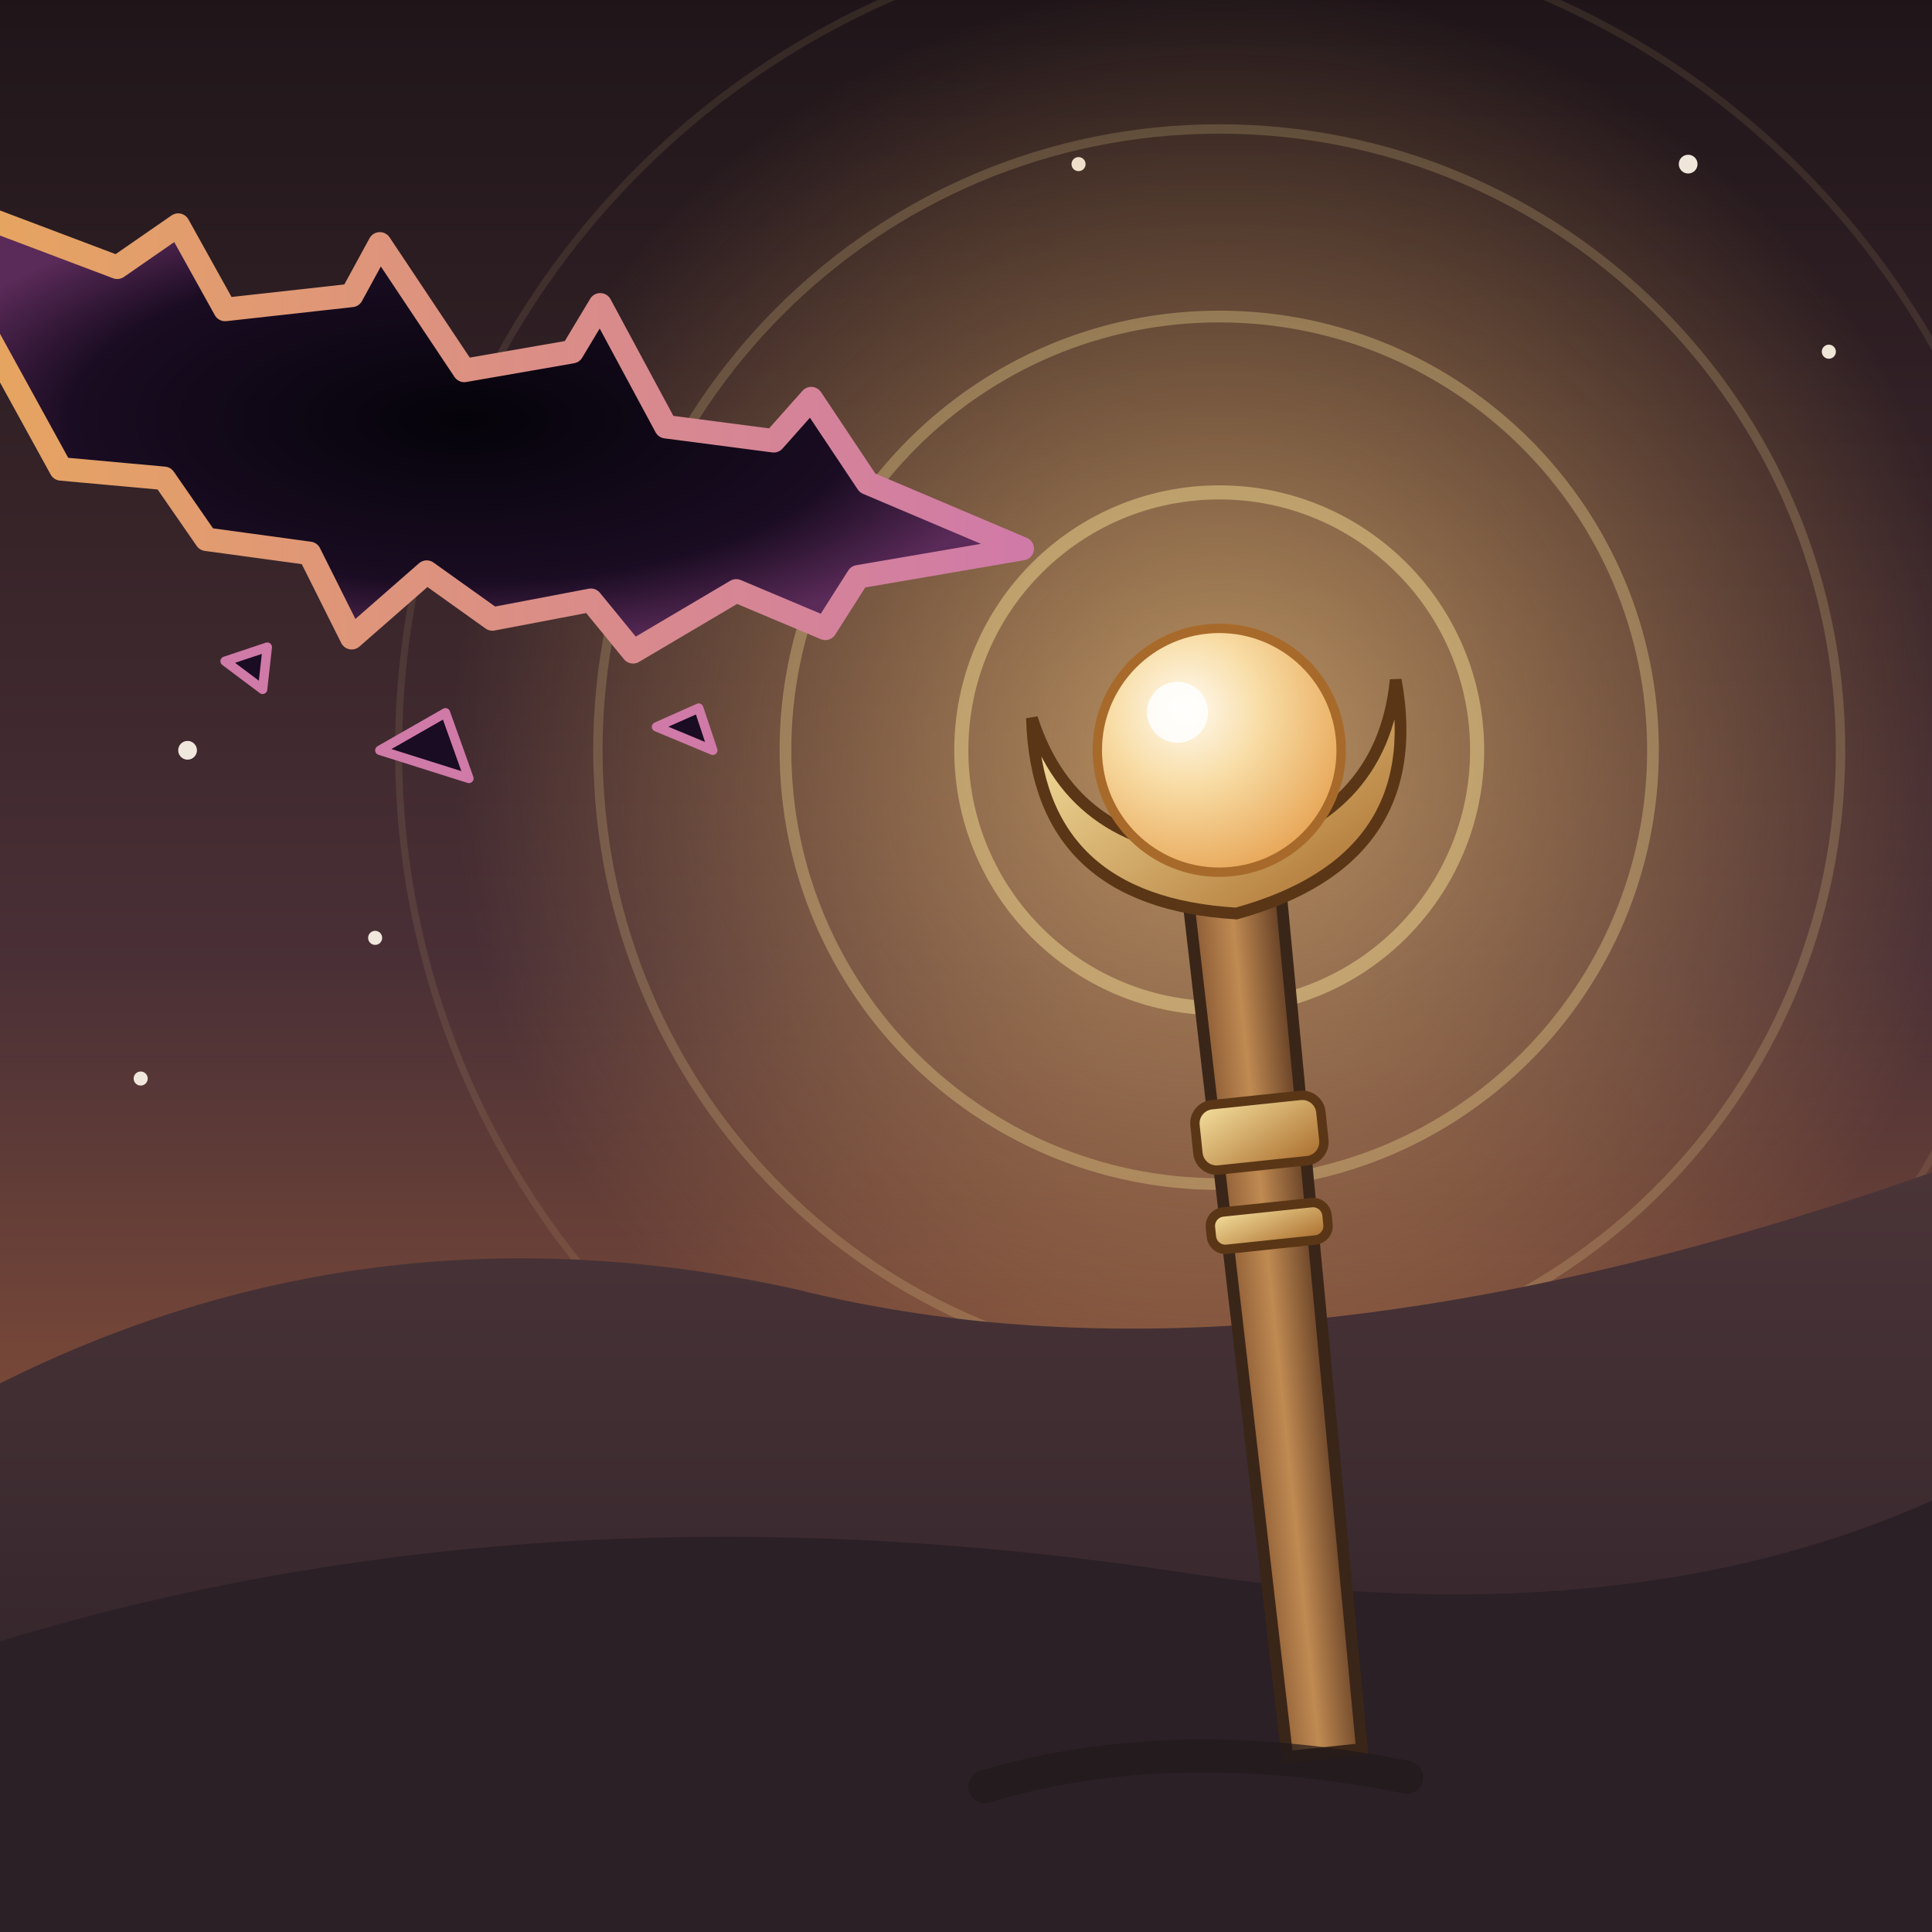
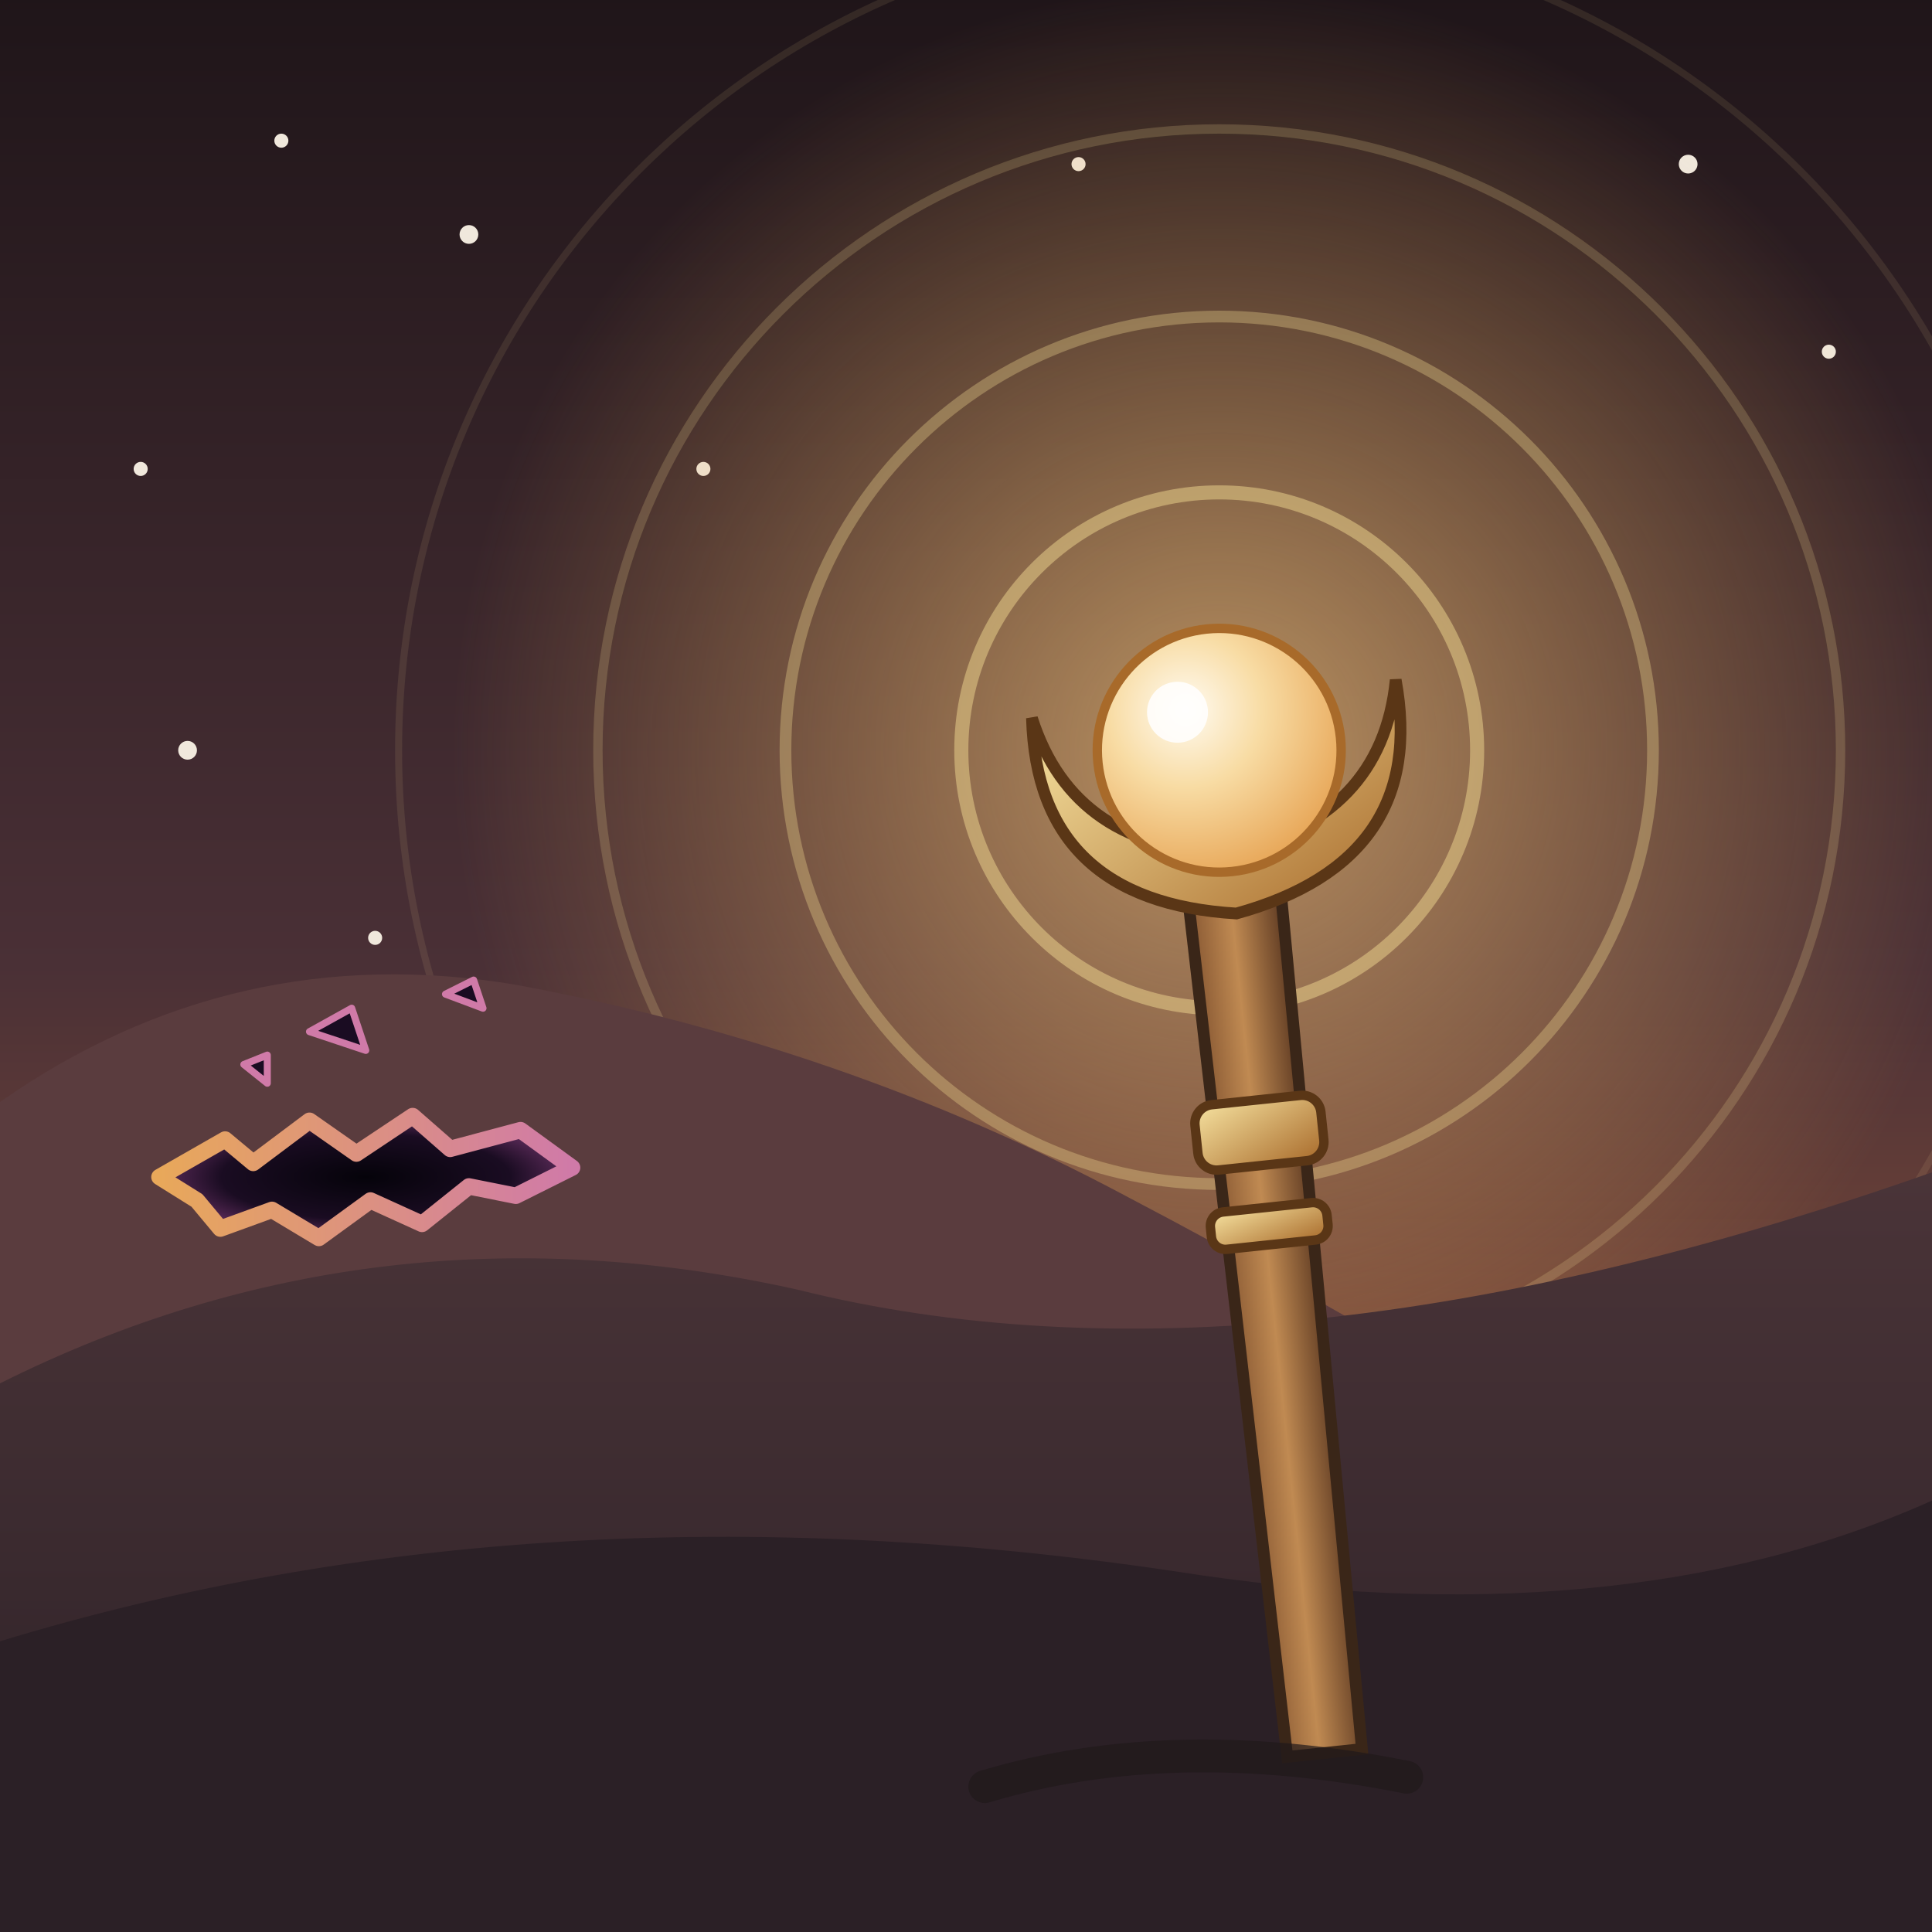
<svg xmlns="http://www.w3.org/2000/svg" width="1024" height="1024" viewBox="100 100 824 824">
  <defs>
    <linearGradient id="sky" x1="0" y1="0" x2="0" y2="1">
      <stop offset="0" stop-color="#1f1519" />
      <stop offset="0.5" stop-color="#4a3036" />
      <stop offset="0.85" stop-color="#94573a" />
      <stop offset="1" stop-color="#b8703c" />
    </linearGradient>
    <radialGradient id="glow" cx="0.5" cy="0.5" r="0.5">
      <stop offset="0" stop-color="#f0c27a" stop-opacity="0.7" />
      <stop offset="1" stop-color="#e8a85a" stop-opacity="0" />
    </radialGradient>
    <linearGradient id="riftedge" x1="0" y1="0" x2="1" y2="0">
      <stop offset="0" stop-color="#e8a85a" />
      <stop offset="1" stop-color="#d07aa8" />
    </linearGradient>
    <radialGradient id="riftin" cx="0.5" cy="0.5" r="0.5">
      <stop offset="0" stop-color="#05030a" />
      <stop offset="0.7" stop-color="#1a0c22" />
      <stop offset="1" stop-color="#5a2a58" />
    </radialGradient>
    <linearGradient id="hill" x1="0" y1="0" x2="0" y2="1">
      <stop offset="0" stop-color="#4a3438" />
      <stop offset="1" stop-color="#2b2026" />
    </linearGradient>
    <linearGradient id="wood" x1="0" y1="0" x2="1" y2="0">
      <stop offset="0" stop-color="#8a5a34" />
      <stop offset="0.45" stop-color="#c08a52" />
      <stop offset="1" stop-color="#5e3a22" />
    </linearGradient>
    <linearGradient id="bronze" x1="0" y1="0" x2="1" y2="1">
      <stop offset="0" stop-color="#f6e2a0" />
      <stop offset="1" stop-color="#a86a2a" />
    </linearGradient>
    <radialGradient id="orb" cx="0.38" cy="0.32" r="0.7">
      <stop offset="0" stop-color="#fffbf2" />
      <stop offset="0.45" stop-color="#f8dca4" />
      <stop offset="1" stop-color="#e8a85a" />
    </radialGradient>
  </defs>
  <g>
    <rect x="100" y="100" width="824" height="824" fill="url(#sky)" />
    <g fill="#f0e8dc">
      <circle cx="180" cy="420" r="4" />
      <circle cx="260" cy="500" r="3" />
      <circle cx="820" cy="170" r="4" />
      <circle cx="880" cy="250" r="3" />
      <circle cx="560" cy="170" r="3" />
-       <circle cx="160" cy="560" r="3" />
+       <circle cx="160" cy="300" r="3" />
+       <circle cx="300" cy="200" r="4" />
+       <circle cx="400" cy="300" r="3" />
+       <circle cx="220" cy="160" r="3" />
    </g>
    <circle cx="620" cy="420" r="330" fill="url(#glow)" />
    <g fill="none" stroke="#f0d890">
      <circle cx="620" cy="420" r="110" stroke-width="6" opacity="0.5" />
      <circle cx="620" cy="420" r="185" stroke-width="5" opacity="0.34" />
      <circle cx="620" cy="420" r="265" stroke-width="4" opacity="0.2" />
      <circle cx="620" cy="420" r="350" stroke-width="3" opacity="0.1" />
    </g>
-     <path d="M60 180 L150 214 L176 196 L196 232 L250 226 L262 204 L298 258 L344 250 L356 230 L384 282 L430 288 L446 270 L470 306 L536 334 L466 346 L452 368 L414 352 L370 378 L352 356 L310 364 L282 344 L250 372 L232 336 L188 330 L170 304 L126 300 Z" fill="url(#riftin)" stroke="url(#riftedge)" stroke-width="10" stroke-linejoin="round" />
-     <g fill="#1a0c22" stroke="#d07aa8" stroke-width="4" stroke-linejoin="round">
-       <path d="M262 420 L290 404 L300 432 Z" />
-       <path d="M380 410 L398 402 L404 420 Z" />
-       <path d="M196 382 L214 376 L212 394 Z" />
+     <path d="M100 570 Q200 500 320 520 Q460 546 580 610 Q660 652 740 700 L740 924 L100 924 Z" fill="#5a3c3e" />
+     <path d="M168 602 L196 586 L208 596 L232 578 L252 592 L276 576 L292 590 L322 582 L344 598 L320 610 L300 606 L280 622 L258 612 L236 628 L216 616 L194 624 L184 612 Z" fill="url(#riftin)" stroke="url(#riftedge)" stroke-width="7" stroke-linejoin="round" />
+     <g fill="#1a0c22" stroke="#d07aa8" stroke-width="3" stroke-linejoin="round">
+       <path d="M232 540 L250 530 L256 548 Z" />
+       <path d="M290 524 L302 518 L306 530 Z" />
+       <path d="M204 554 L214 550 L214 562 Z" />
    </g>
    <path d="M100 690 Q260 610 440 650 Q640 700 924 600 L924 924 L100 924 Z" fill="url(#hill)" />
    <path d="M100 800 Q330 730 600 770 Q790 800 924 740 L924 924 L100 924 Z" fill="#2b2026" />
    <g transform="translate(620 420) rotate(-6)">
      <path d="M-20 44 L20 44 L16 430 L-16 430 Z" fill="url(#wood)" stroke="#3a2618" stroke-width="5" />
      <rect x="-27" y="150" width="54" height="28" rx="8" fill="url(#bronze)" stroke="#5a3616" stroke-width="4" />
      <rect x="-25" y="196" width="50" height="16" rx="6" fill="url(#bronze)" stroke="#5a3616" stroke-width="4" />
      <path d="M-78 -22 Q-84 56 0 70 Q84 56 78 -22 Q66 36 0 44 Q-66 36 -78 -22 Z" fill="url(#bronze)" stroke="#5a3616" stroke-width="5" />
      <circle cx="0" cy="0" r="52" fill="url(#orb)" stroke="#a86a2a" stroke-width="4" />
      <circle cx="-16" cy="-18" r="13" fill="#ffffff" opacity="0.85" />
    </g>
    <path d="M520 862 Q600 838 700 858" stroke="#1f181a" stroke-width="14" fill="none" stroke-linecap="round" opacity="0.7" />
  </g>
</svg>
